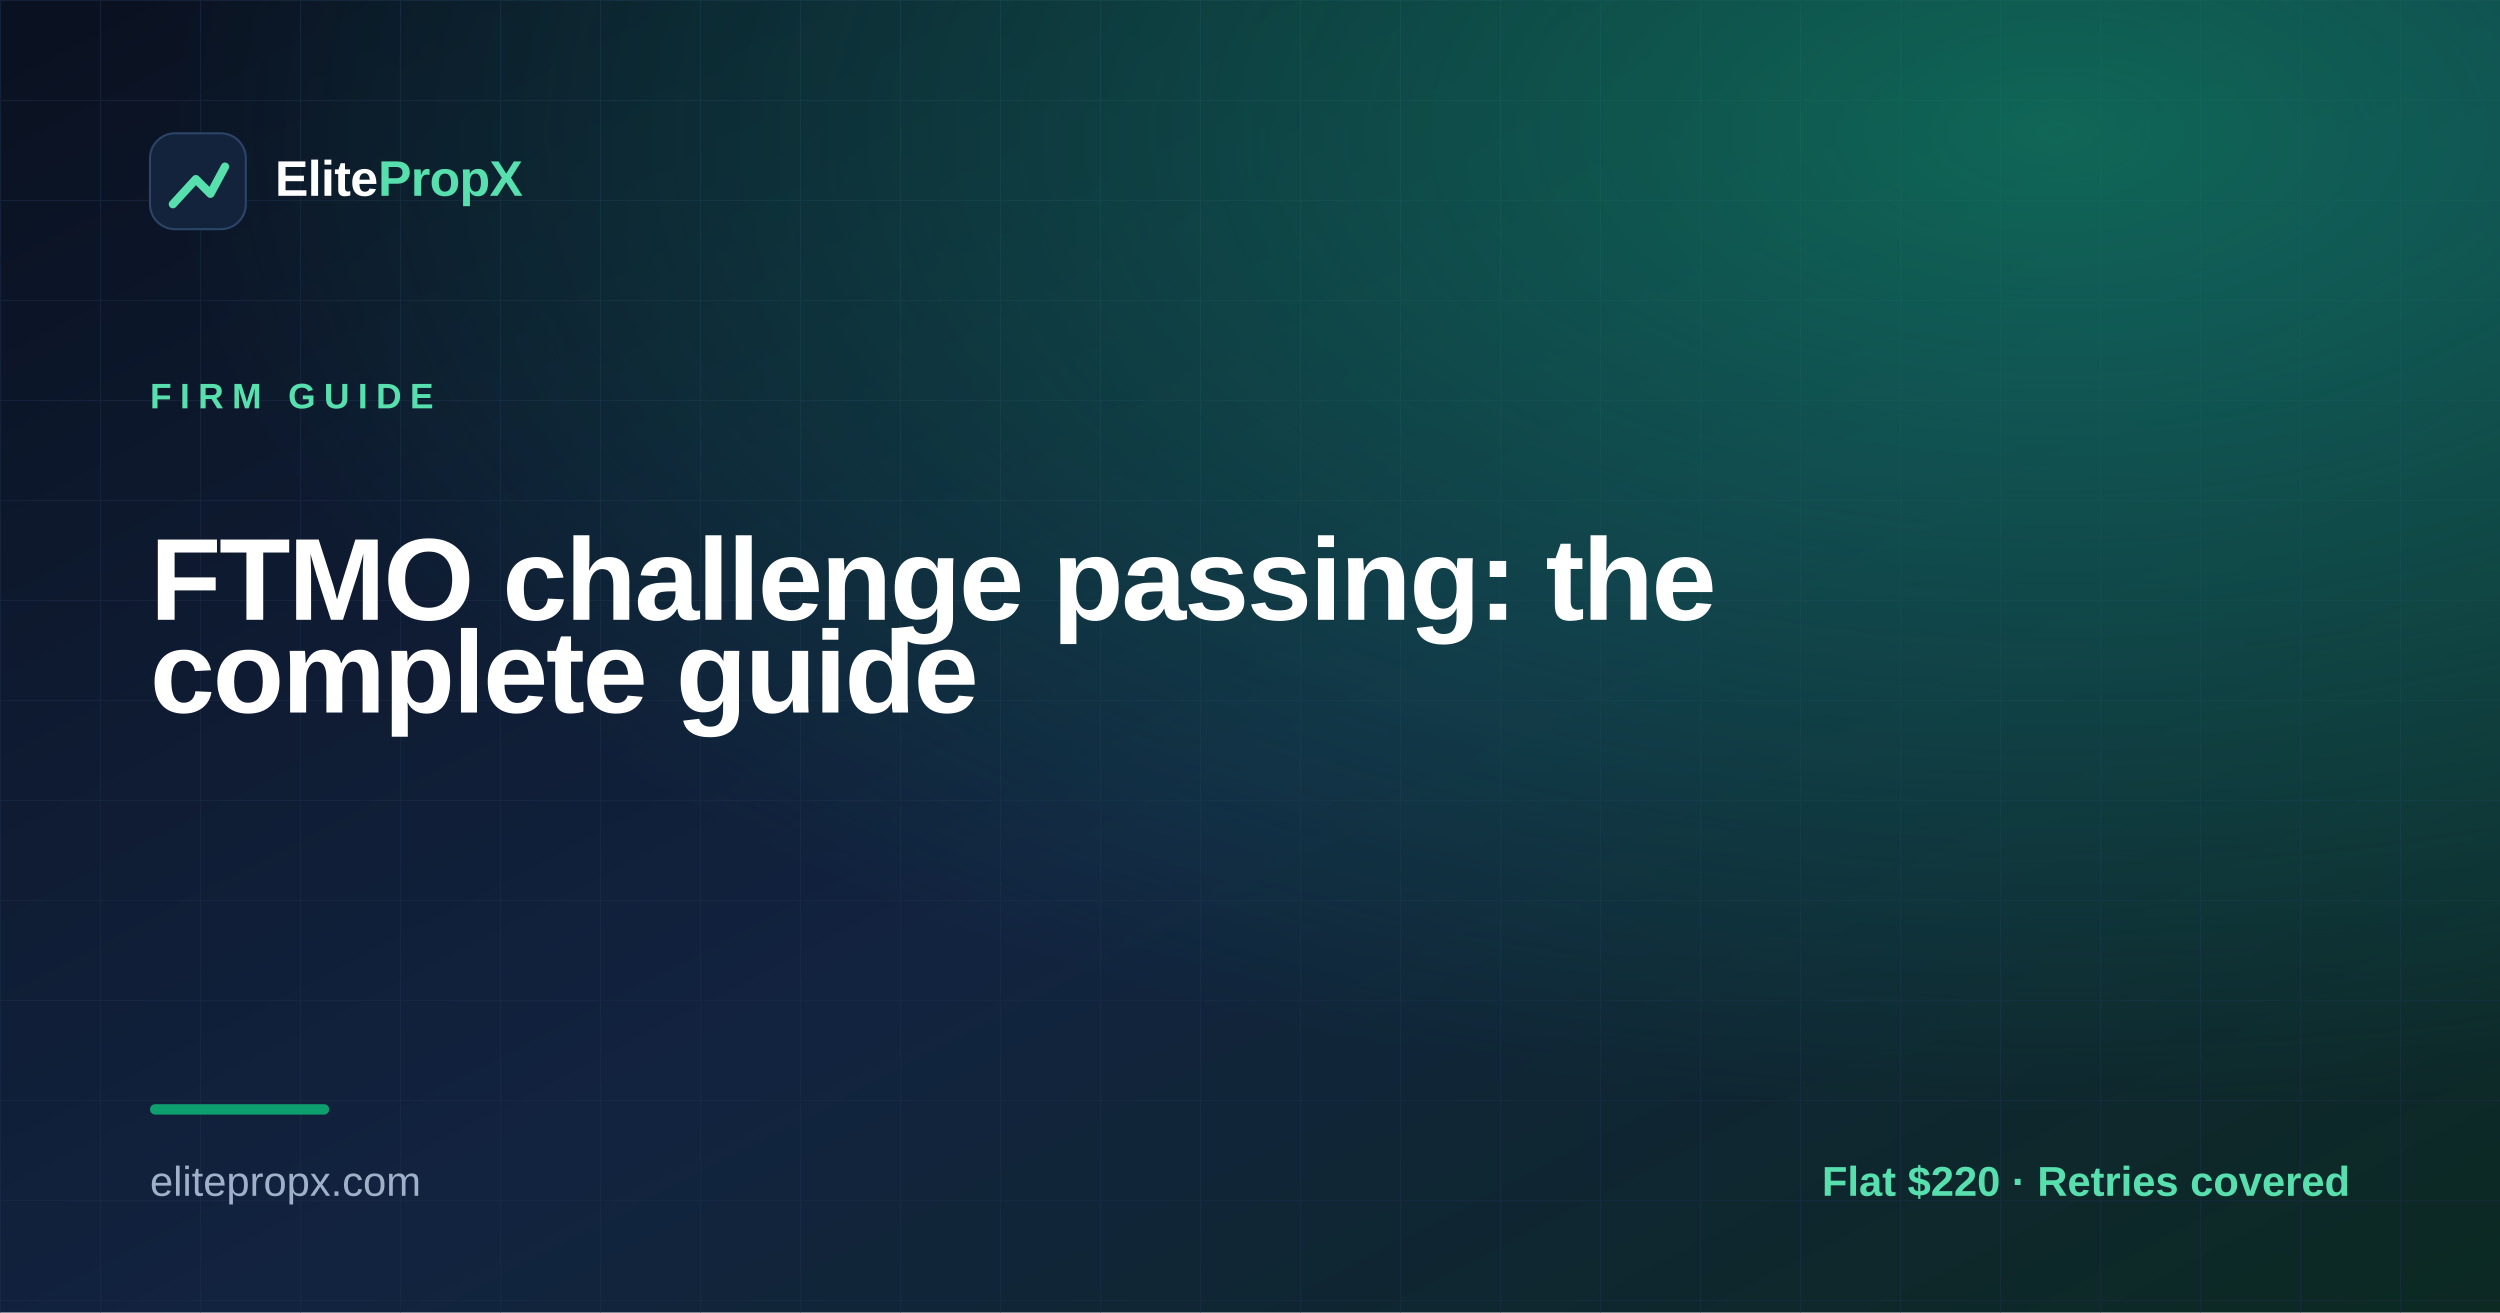
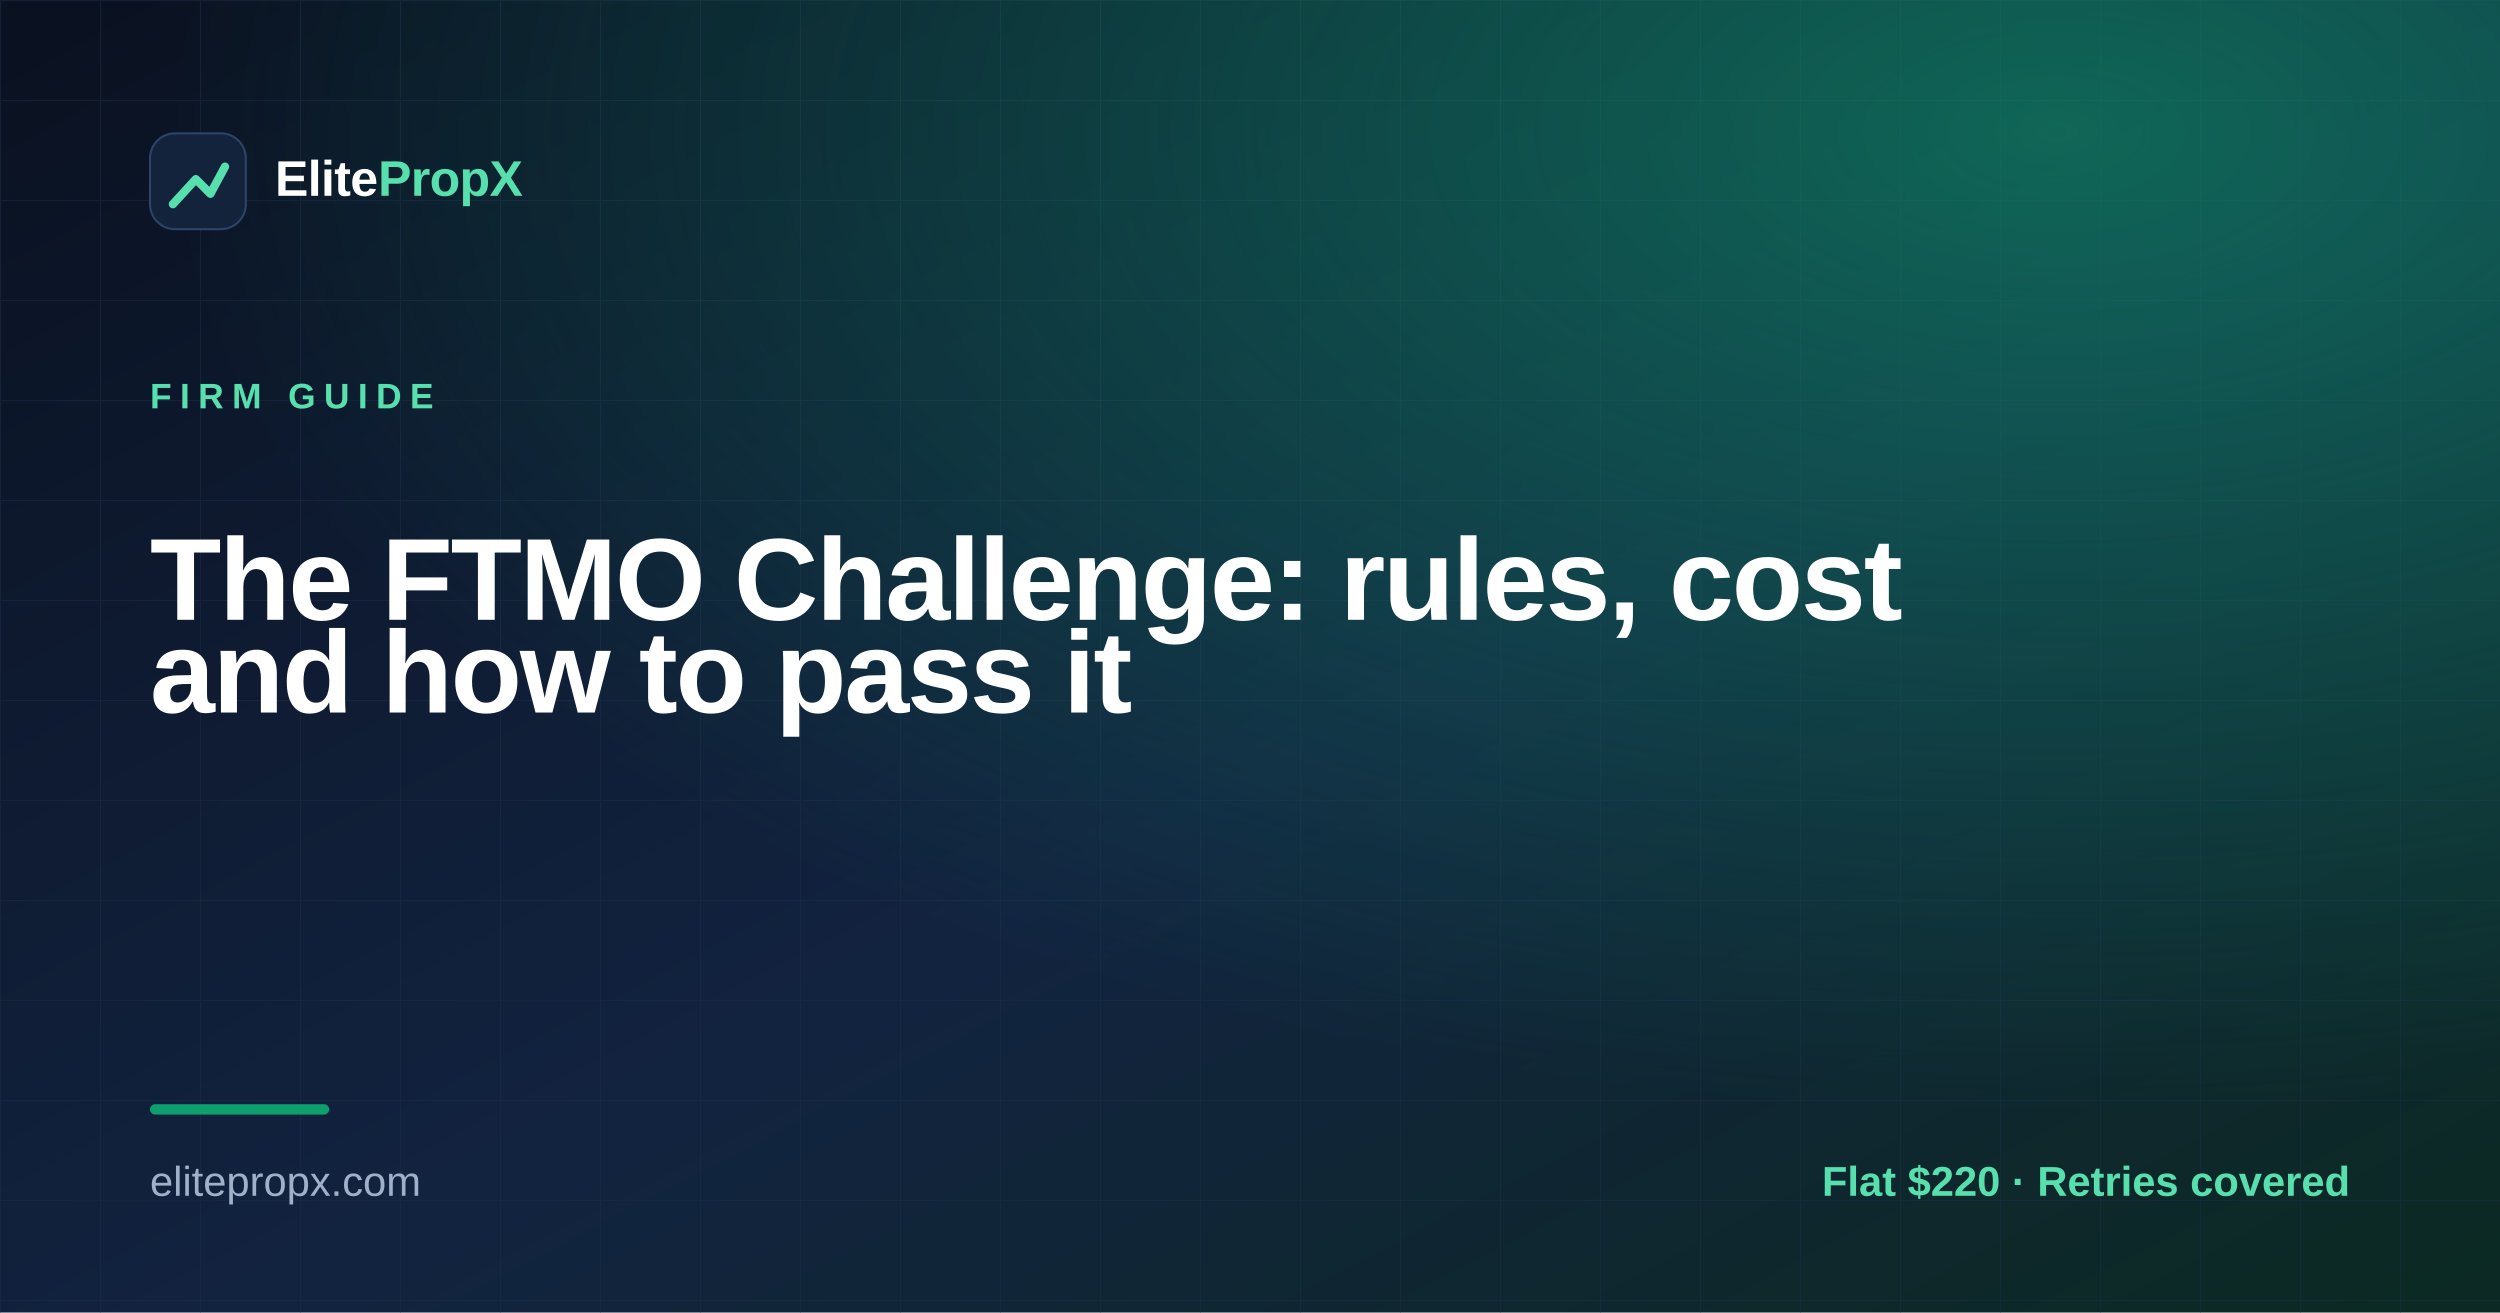
- <svg xmlns="http://www.w3.org/2000/svg" width="1200" height="630" viewBox="0 0 1200 630" role="img" aria-label="FTMO challenge passing: the complete guide" font-family="Arial, Helvetica, 'Segoe UI', sans-serif">
+ <svg xmlns="http://www.w3.org/2000/svg" width="1200" height="630" viewBox="0 0 1200 630" role="img" aria-label="The FTMO Challenge: rules, cost and how to pass it" font-family="Arial, Helvetica, 'Segoe UI', sans-serif">
  <defs>
    <linearGradient id="bg" x1="0" y1="0" x2="1" y2="1">
      <stop offset="0" stop-color="#0a1120" />
      <stop offset="0.55" stop-color="#122340" />
      <stop offset="1" stop-color="#0c2a22" />
    </linearGradient>
    <radialGradient id="glow" cx="0.82" cy="0.1" r="0.75">
      <stop offset="0" stop-color="#0e9f6e" stop-opacity="0.55" />
      <stop offset="1" stop-color="#0e9f6e" stop-opacity="0" />
    </radialGradient>
    <pattern id="ogg" width="48" height="48" patternUnits="userSpaceOnUse">
      <path d="M 48 0 L 0 0 0 48" fill="none" stroke="#1b2c47" stroke-width="1" />
    </pattern>
  </defs>
  <rect width="1200" height="630" fill="url(#bg)" />
  <rect width="1200" height="630" fill="url(#ogg)" opacity="0.55" />
  <rect width="1200" height="630" fill="url(#glow)" />
  <g transform="translate(72,64)">
    <rect width="46" height="46" rx="12" fill="#13233c" stroke="#2b4467" />
    <path d="M11 34 L22 22 L29 29 L36 16" fill="none" stroke="#57e0ae" stroke-width="4" stroke-linecap="round" stroke-linejoin="round" />
  </g>
  <text x="132" y="94" font-family="Arial, Helvetica, 'Segoe UI', sans-serif" font-size="24" font-weight="800" fill="#ffffff" letter-spacing="-0.3">Elite<tspan fill="#57e0ae">PropX</tspan>
  </text>
  <text x="72" y="196" font-family="Arial, Helvetica, 'Segoe UI', sans-serif" font-size="17" font-weight="800" fill="#57e0ae" letter-spacing="4">FIRM GUIDE</text>
-   <text x="72" y="297.52" font-family="Arial, Helvetica, 'Segoe UI', sans-serif" font-size="56" font-weight="800" fill="#ffffff" letter-spacing="-1">FTMO challenge passing: the</text>
-   <text x="72" y="342" font-family="Arial, Helvetica, 'Segoe UI', sans-serif" font-size="56" font-weight="800" fill="#ffffff" letter-spacing="-1">complete guide</text>
+   <text x="72" y="297.52" font-family="Arial, Helvetica, 'Segoe UI', sans-serif" font-size="56" font-weight="800" fill="#ffffff" letter-spacing="-1">The FTMO Challenge: rules, cost</text>
+   <text x="72" y="342" font-family="Arial, Helvetica, 'Segoe UI', sans-serif" font-size="56" font-weight="800" fill="#ffffff" letter-spacing="-1">and how to pass it</text>
  <rect x="72" y="530" width="86" height="5" rx="2.5" fill="#0e9f6e" />
  <text x="72" y="574" font-family="Arial, Helvetica, 'Segoe UI', sans-serif" font-size="20" fill="#9fb0c9">elitepropx.com</text>
  <text x="1128" y="574" font-family="Arial, Helvetica, 'Segoe UI', sans-serif" font-size="20" font-weight="700" fill="#57e0ae" text-anchor="end">Flat $220 · Retries covered</text>
</svg>
